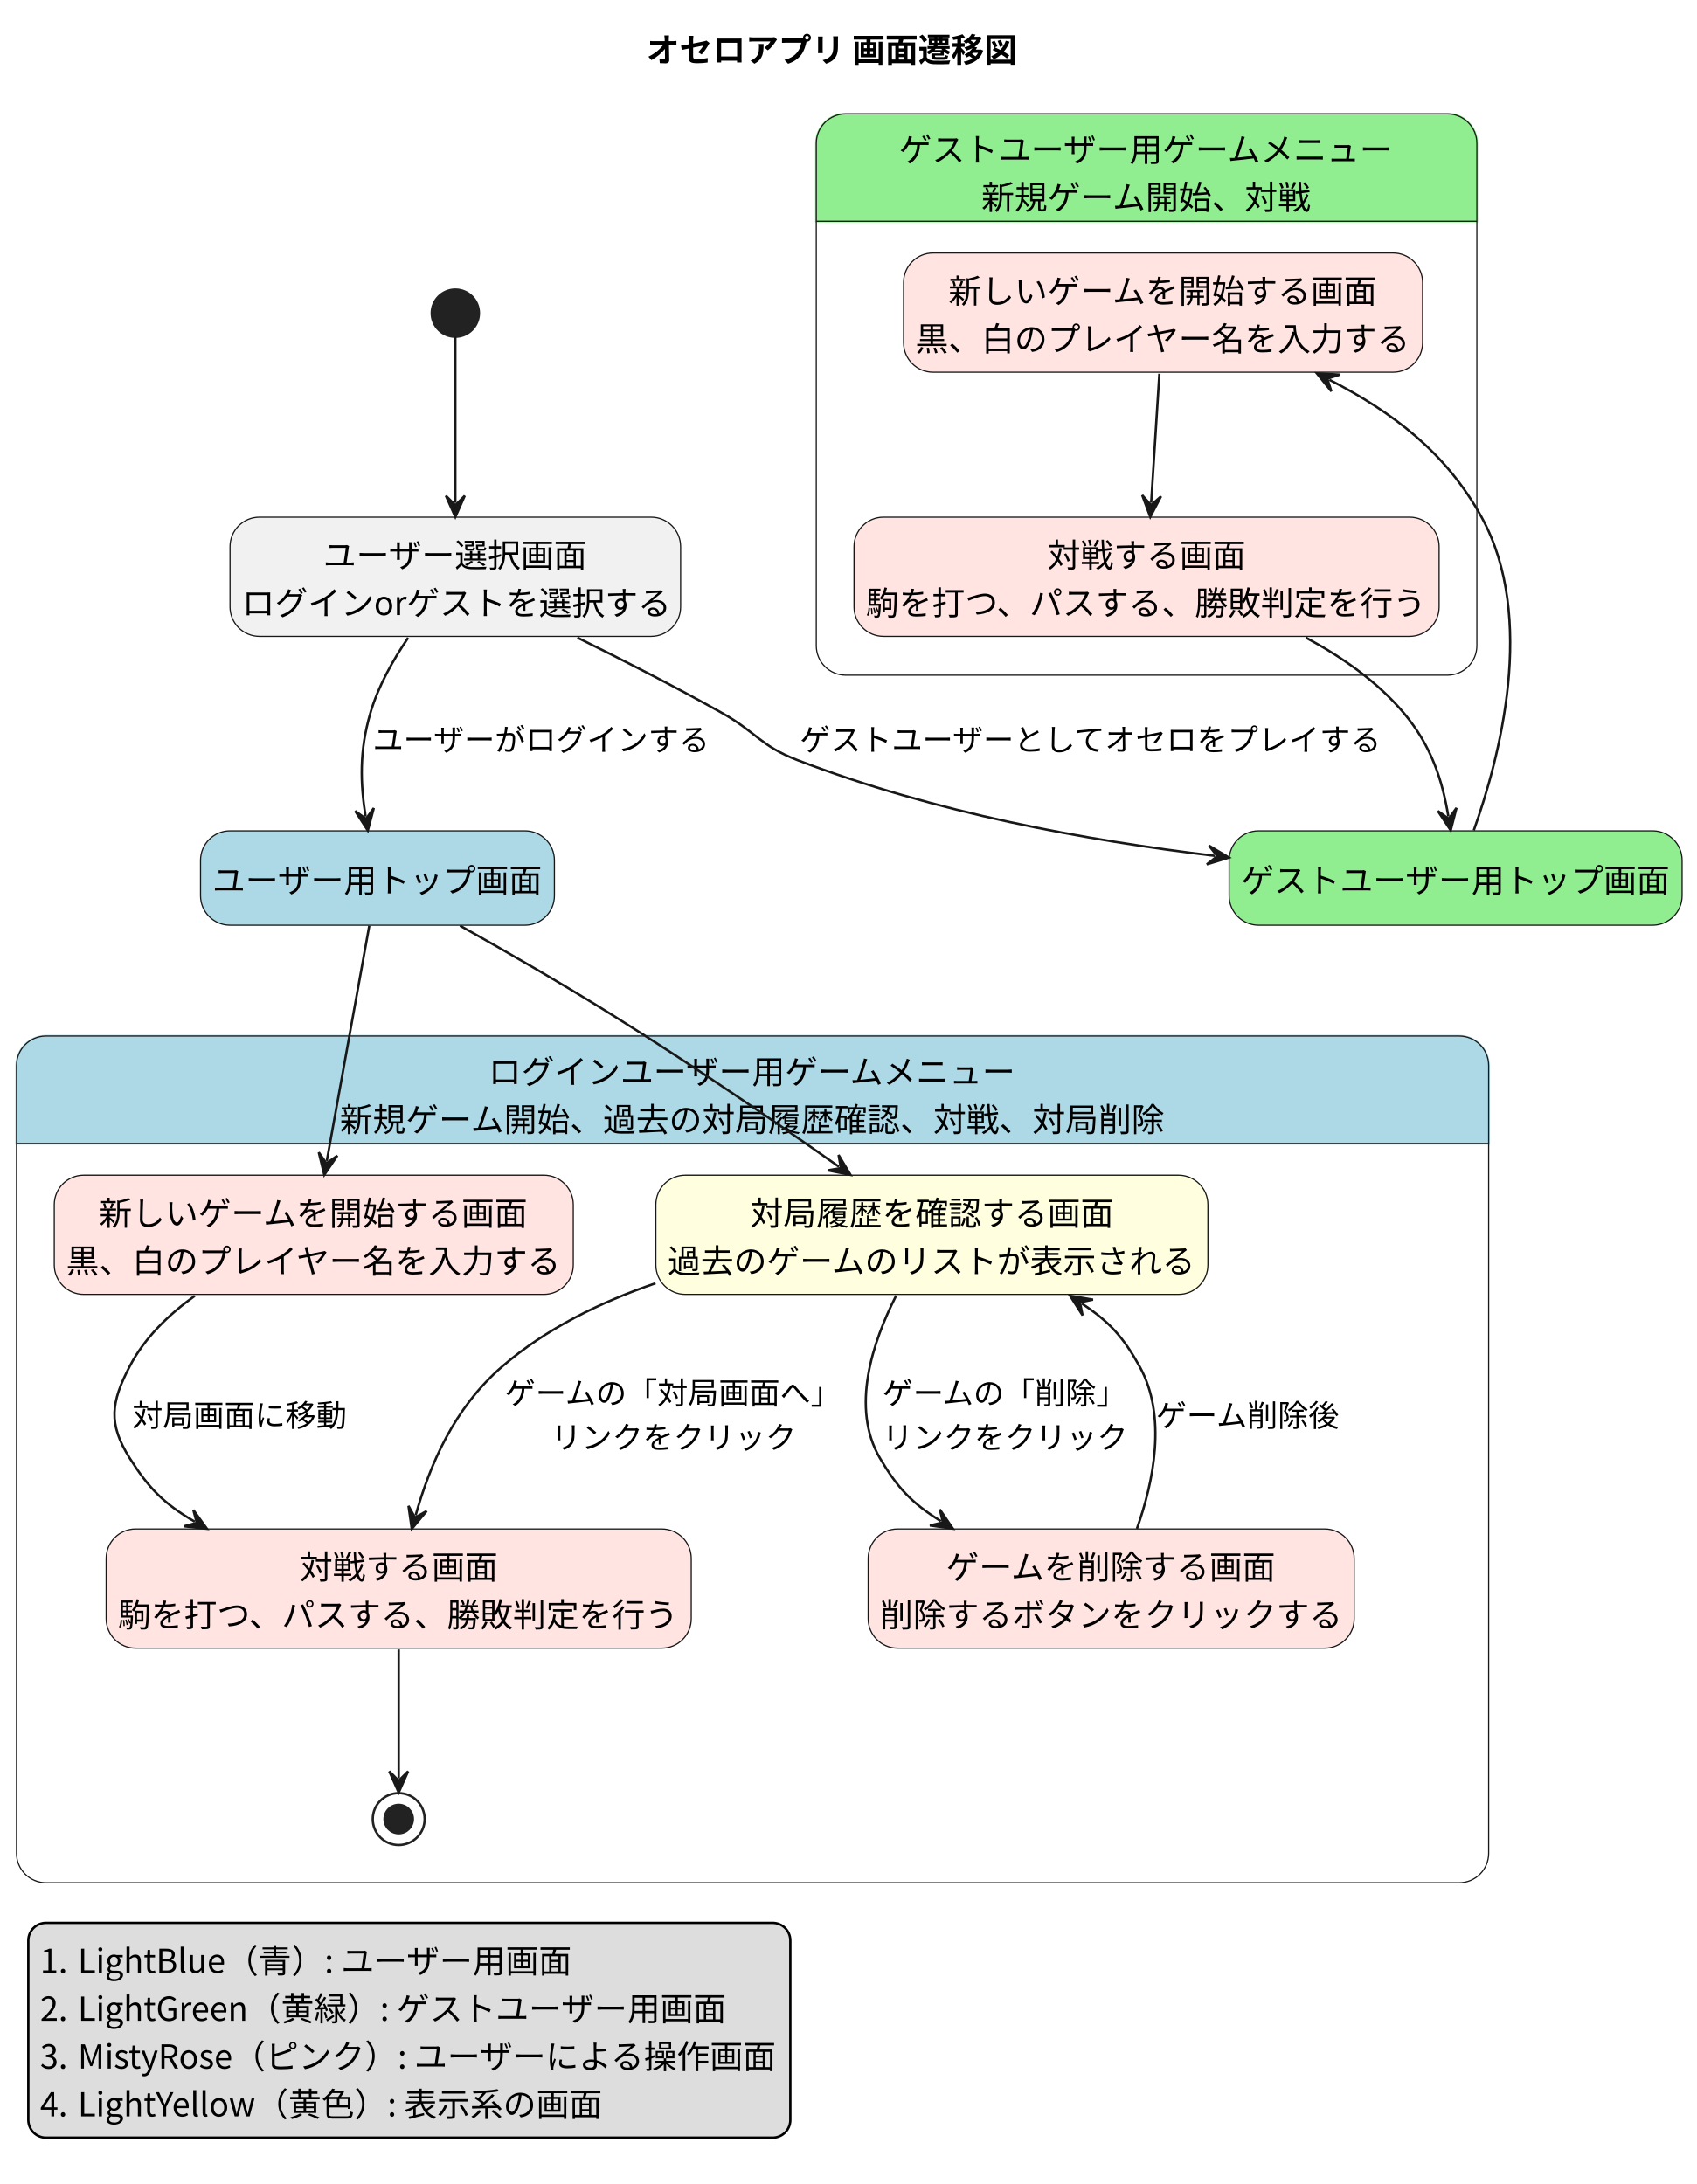
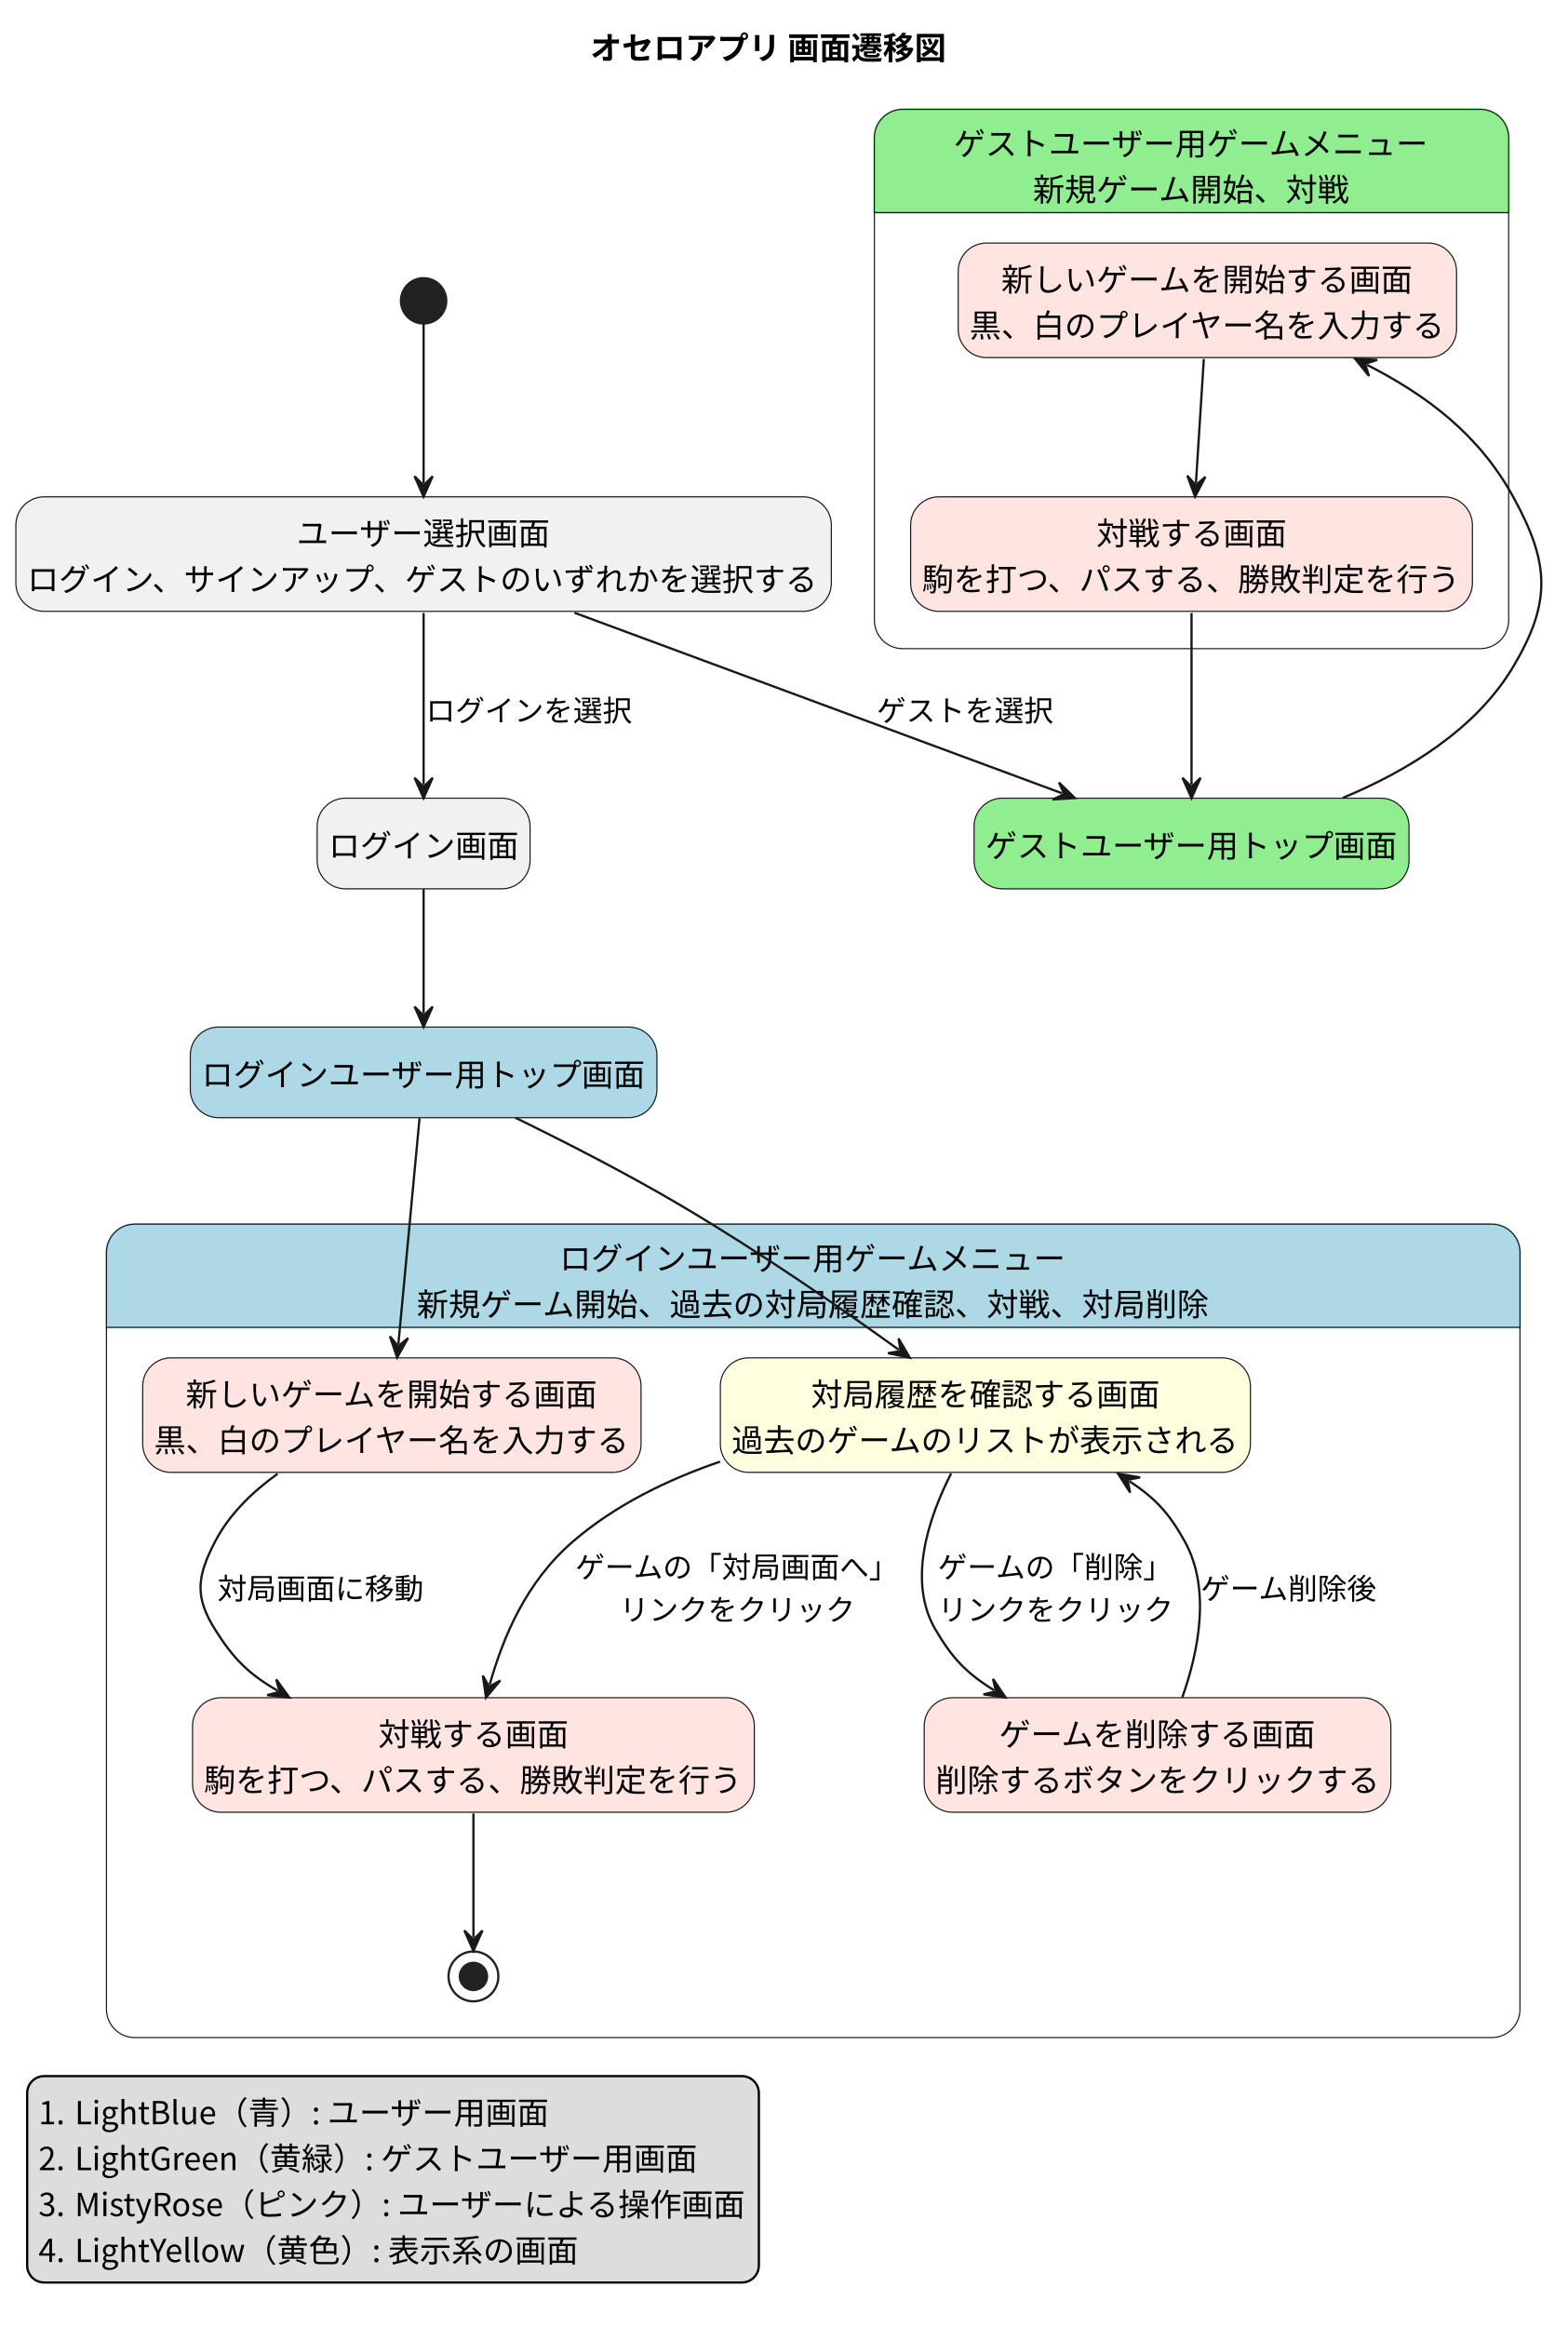
- <svg xmlns="http://www.w3.org/2000/svg" contentStyleType="text/css" height="926px" preserveAspectRatio="none" style="width:719px;height:926px;background:#FFFFFF;" version="1.1" viewBox="0 0 719 926" width="719px" zoomAndPan="magnify">
+ <svg xmlns="http://www.w3.org/2000/svg" contentStyleType="text/css" height="1027px" preserveAspectRatio="none" style="width:692px;height:1027px;background:#FFFFFF;" version="1.1" viewBox="0 0 692 1027" width="692px" zoomAndPan="magnify">
  <defs />
  <g>
-     <text fill="#000000" font-family="Noto Sans CJK JP" font-size="14" font-weight="bold" lengthAdjust="spacing" textLength="157" x="274" y="26.24">オセロアプリ 画面遷移図</text>
+     <text fill="#000000" font-family="Noto Sans CJK JP" font-size="14" font-weight="bold" lengthAdjust="spacing" textLength="157" x="260.525" y="26.24">オセロアプリ 画面遷移図</text>
    <g id="cluster_loginGameMenu">
-       <path d="M19.5,439.272 L618.5,439.272 A12.5,12.5 0 0 1 631,451.772 L631,484.816 L7,484.816 L7,451.772 A12.5,12.5 0 0 1 19.5,439.272 " fill="#ADD8E6" style="stroke:#ADD8E6;stroke-width:1.0;" />
-       <rect fill="none" height="359" rx="12.5" ry="12.5" style="stroke:#181818;stroke-width:0.5;" width="624" x="7" y="439.272" />
-       <line style="stroke:#181818;stroke-width:0.5;" x1="7" x2="631" y1="484.816" y2="484.816" />
-       <text fill="#000000" font-family="Noto Sans CJK JP" font-size="14" lengthAdjust="spacing" textLength="224" x="207" y="459.512">ログインユーザー用ゲームメニュー</text>
-       <text fill="#000000" font-family="Noto Sans CJK JP" font-size="14" lengthAdjust="spacing" textLength="350" x="144" y="479.784">新規ゲーム開始、過去の対局履歴確認、対戦、対局削除</text>
+       <path d="M59.5,540.272 L658.5,540.272 A12.5,12.5 0 0 1 671,552.772 L671,585.816 L47,585.816 L47,552.772 A12.5,12.5 0 0 1 59.5,540.272 " fill="#ADD8E6" style="stroke:#ADD8E6;stroke-width:1.0;" />
+       <rect fill="none" height="359" rx="12.5" ry="12.5" style="stroke:#181818;stroke-width:0.5;" width="624" x="47" y="540.272" />
+       <line style="stroke:#181818;stroke-width:0.5;" x1="47" x2="671" y1="585.816" y2="585.816" />
+       <text fill="#000000" font-family="Noto Sans CJK JP" font-size="14" lengthAdjust="spacing" textLength="224" x="247" y="560.512">ログインユーザー用ゲームメニュー</text>
+       <text fill="#000000" font-family="Noto Sans CJK JP" font-size="14" lengthAdjust="spacing" textLength="350" x="184" y="580.784">新規ゲーム開始、過去の対局履歴確認、対戦、対局削除</text>
    </g>
    <g id="cluster_guestGameMenu">
-       <path d="M358.5,48.272 L613.5,48.272 A12.5,12.5 0 0 1 626,60.772 L626,93.816 L346,93.816 L346,60.772 A12.5,12.5 0 0 1 358.5,48.272 " fill="#90EE90" style="stroke:#90EE90;stroke-width:1.0;" />
-       <rect fill="none" height="238" rx="12.5" ry="12.5" style="stroke:#181818;stroke-width:0.5;" width="280" x="346" y="48.272" />
-       <line style="stroke:#181818;stroke-width:0.5;" x1="346" x2="626" y1="93.816" y2="93.816" />
-       <text fill="#000000" font-family="Noto Sans CJK JP" font-size="14" lengthAdjust="spacing" textLength="210" x="381" y="68.512">ゲストユーザー用ゲームメニュー</text>
-       <text fill="#000000" font-family="Noto Sans CJK JP" font-size="14" lengthAdjust="spacing" textLength="140" x="416" y="88.784">新規ゲーム開始、対戦</text>
+       <path d="M398.5,48.272 L653.5,48.272 A12.5,12.5 0 0 1 666,60.772 L666,93.816 L386,93.816 L386,60.772 A12.5,12.5 0 0 1 398.5,48.272 " fill="#90EE90" style="stroke:#90EE90;stroke-width:1.0;" />
+       <rect fill="none" height="238" rx="12.5" ry="12.5" style="stroke:#181818;stroke-width:0.5;" width="280" x="386" y="48.272" />
+       <line style="stroke:#181818;stroke-width:0.5;" x1="386" x2="666" y1="93.816" y2="93.816" />
+       <text fill="#000000" font-family="Noto Sans CJK JP" font-size="14" lengthAdjust="spacing" textLength="210" x="421" y="68.512">ゲストユーザー用ゲームメニュー</text>
+       <text fill="#000000" font-family="Noto Sans CJK JP" font-size="14" lengthAdjust="spacing" textLength="140" x="456" y="88.784">新規ゲーム開始、対戦</text>
    </g>
-     <rect fill="#FFE4E1" height="50.544" rx="12.5" ry="12.5" style="stroke:#181818;stroke-width:0.5;" width="220" x="23" y="498.272" />
-     <text fill="#000000" font-family="Noto Sans CJK JP" font-size="14" lengthAdjust="spacing" textLength="182" x="42" y="519.512">新しいゲームを開始する画面</text>
-     <text fill="#000000" font-family="Noto Sans CJK JP" font-size="14" lengthAdjust="spacing" textLength="210" x="28" y="539.784">黒、白のプレイヤー名を入力する</text>
-     <rect fill="#FFE4E1" height="50.544" rx="12.5" ry="12.5" style="stroke:#181818;stroke-width:0.5;" width="248" x="45" y="648.272" />
-     <text fill="#000000" font-family="Noto Sans CJK JP" font-size="14" lengthAdjust="spacing" textLength="84" x="127" y="669.512">対戦する画面</text>
-     <text fill="#000000" font-family="Noto Sans CJK JP" font-size="14" lengthAdjust="spacing" textLength="238" x="50" y="689.784">駒を打つ、パスする、勝敗判定を行う</text>
-     <rect fill="#FFFFE0" height="50.544" rx="12.5" ry="12.5" style="stroke:#181818;stroke-width:0.5;" width="234" x="278" y="498.272" />
-     <text fill="#000000" font-family="Noto Sans CJK JP" font-size="14" lengthAdjust="spacing" textLength="154" x="318" y="519.512">対局履歴を確認する画面</text>
-     <text fill="#000000" font-family="Noto Sans CJK JP" font-size="14" lengthAdjust="spacing" textLength="224" x="283" y="539.784">過去のゲームのリストが表示される</text>
-     <rect fill="#FFE4E1" height="50.544" rx="12.5" ry="12.5" style="stroke:#181818;stroke-width:0.5;" width="206" x="368" y="648.272" />
-     <text fill="#000000" font-family="Noto Sans CJK JP" font-size="14" lengthAdjust="spacing" textLength="140" x="401" y="669.512">ゲームを削除する画面</text>
-     <text fill="#000000" font-family="Noto Sans CJK JP" font-size="14" lengthAdjust="spacing" textLength="196" x="373" y="689.784">削除するボタンをクリックする</text>
-     <ellipse cx="169" cy="771.272" fill="none" rx="11" ry="11" style="stroke:#222222;stroke-width:1.0;" />
-     <ellipse cx="169" cy="771.272" fill="#222222" rx="6" ry="6" style="stroke:#222222;stroke-width:1.0;" />
-     <rect fill="#FFE4E1" height="50.544" rx="12.5" ry="12.5" style="stroke:#181818;stroke-width:0.5;" width="220" x="383" y="107.272" />
-     <text fill="#000000" font-family="Noto Sans CJK JP" font-size="14" lengthAdjust="spacing" textLength="182" x="402" y="128.512">新しいゲームを開始する画面</text>
-     <text fill="#000000" font-family="Noto Sans CJK JP" font-size="14" lengthAdjust="spacing" textLength="210" x="388" y="148.784">黒、白のプレイヤー名を入力する</text>
-     <rect fill="#FFE4E1" height="50.544" rx="12.5" ry="12.5" style="stroke:#181818;stroke-width:0.5;" width="248" x="362" y="219.272" />
-     <text fill="#000000" font-family="Noto Sans CJK JP" font-size="14" lengthAdjust="spacing" textLength="84" x="444" y="240.512">対戦する画面</text>
-     <text fill="#000000" font-family="Noto Sans CJK JP" font-size="14" lengthAdjust="spacing" textLength="238" x="367" y="260.784">駒を打つ、パスする、勝敗判定を行う</text>
-     <ellipse cx="193" cy="132.772" fill="#222222" rx="10" ry="10" style="stroke:#222222;stroke-width:1.0;" />
-     <rect fill="#F1F1F1" height="50.544" rx="12.5" ry="12.5" style="stroke:#181818;stroke-width:0.5;" width="191" x="97.5" y="219.272" />
-     <text fill="#000000" font-family="Noto Sans CJK JP" font-size="14" lengthAdjust="spacing" textLength="112" x="137" y="240.512">ユーザー選択画面</text>
-     <text fill="#000000" font-family="Noto Sans CJK JP" font-size="14" lengthAdjust="spacing" textLength="181" x="102.5" y="260.784">ログインorゲストを選択する</text>
-     <rect fill="#ADD8E6" height="40" rx="12.5" ry="12.5" style="stroke:#181818;stroke-width:0.5;" width="150" x="85" y="352.272" />
-     <text fill="#000000" font-family="Noto Sans CJK JP" font-size="14" lengthAdjust="spacing" textLength="140" x="90" y="378.376">ユーザー用トップ画面</text>
-     <rect fill="#90EE90" height="40" rx="12.5" ry="12.5" style="stroke:#181818;stroke-width:0.5;" width="192" x="521" y="352.272" />
-     <text fill="#000000" font-family="Noto Sans CJK JP" font-size="14" lengthAdjust="spacing" textLength="182" x="526" y="378.376">ゲストユーザー用トップ画面</text>
+     <rect fill="#FFE4E1" height="50.544" rx="12.5" ry="12.5" style="stroke:#181818;stroke-width:0.5;" width="220" x="63" y="599.272" />
+     <text fill="#000000" font-family="Noto Sans CJK JP" font-size="14" lengthAdjust="spacing" textLength="182" x="82" y="620.512">新しいゲームを開始する画面</text>
+     <text fill="#000000" font-family="Noto Sans CJK JP" font-size="14" lengthAdjust="spacing" textLength="210" x="68" y="640.784">黒、白のプレイヤー名を入力する</text>
+     <rect fill="#FFE4E1" height="50.544" rx="12.5" ry="12.5" style="stroke:#181818;stroke-width:0.5;" width="248" x="85" y="749.272" />
+     <text fill="#000000" font-family="Noto Sans CJK JP" font-size="14" lengthAdjust="spacing" textLength="84" x="167" y="770.512">対戦する画面</text>
+     <text fill="#000000" font-family="Noto Sans CJK JP" font-size="14" lengthAdjust="spacing" textLength="238" x="90" y="790.784">駒を打つ、パスする、勝敗判定を行う</text>
+     <rect fill="#FFFFE0" height="50.544" rx="12.5" ry="12.5" style="stroke:#181818;stroke-width:0.5;" width="234" x="318" y="599.272" />
+     <text fill="#000000" font-family="Noto Sans CJK JP" font-size="14" lengthAdjust="spacing" textLength="154" x="358" y="620.512">対局履歴を確認する画面</text>
+     <text fill="#000000" font-family="Noto Sans CJK JP" font-size="14" lengthAdjust="spacing" textLength="224" x="323" y="640.784">過去のゲームのリストが表示される</text>
+     <rect fill="#FFE4E1" height="50.544" rx="12.5" ry="12.5" style="stroke:#181818;stroke-width:0.5;" width="206" x="408" y="749.272" />
+     <text fill="#000000" font-family="Noto Sans CJK JP" font-size="14" lengthAdjust="spacing" textLength="140" x="441" y="770.512">ゲームを削除する画面</text>
+     <text fill="#000000" font-family="Noto Sans CJK JP" font-size="14" lengthAdjust="spacing" textLength="196" x="413" y="790.784">削除するボタンをクリックする</text>
+     <ellipse cx="209" cy="872.272" fill="none" rx="11" ry="11" style="stroke:#222222;stroke-width:1.0;" />
+     <ellipse cx="209" cy="872.272" fill="#222222" rx="6" ry="6" style="stroke:#222222;stroke-width:1.0;" />
+     <rect fill="#FFE4E1" height="50.544" rx="12.5" ry="12.5" style="stroke:#181818;stroke-width:0.5;" width="220" x="423" y="107.272" />
+     <text fill="#000000" font-family="Noto Sans CJK JP" font-size="14" lengthAdjust="spacing" textLength="182" x="442" y="128.512">新しいゲームを開始する画面</text>
+     <text fill="#000000" font-family="Noto Sans CJK JP" font-size="14" lengthAdjust="spacing" textLength="210" x="428" y="148.784">黒、白のプレイヤー名を入力する</text>
+     <rect fill="#FFE4E1" height="50.544" rx="12.5" ry="12.5" style="stroke:#181818;stroke-width:0.5;" width="248" x="402" y="219.272" />
+     <text fill="#000000" font-family="Noto Sans CJK JP" font-size="14" lengthAdjust="spacing" textLength="84" x="484" y="240.512">対戦する画面</text>
+     <text fill="#000000" font-family="Noto Sans CJK JP" font-size="14" lengthAdjust="spacing" textLength="238" x="407" y="260.784">駒を打つ、パスする、勝敗判定を行う</text>
+     <ellipse cx="187" cy="132.772" fill="#222222" rx="10" ry="10" style="stroke:#222222;stroke-width:1.0;" />
+     <rect fill="#F1F1F1" height="50.544" rx="12.5" ry="12.5" style="stroke:#181818;stroke-width:0.5;" width="360" x="7" y="219.272" />
+     <text fill="#000000" font-family="Noto Sans CJK JP" font-size="14" lengthAdjust="spacing" textLength="112" x="131" y="240.512">ユーザー選択画面</text>
+     <text fill="#000000" font-family="Noto Sans CJK JP" font-size="14" lengthAdjust="spacing" textLength="350" x="12" y="260.784">ログイン、サインアップ、ゲストのいずれかを選択する</text>
+     <rect fill="#F1F1F1" height="40" rx="12.5" ry="12.5" style="stroke:#181818;stroke-width:0.5;" width="94" x="140" y="352.272" />
+     <text fill="#000000" font-family="Noto Sans CJK JP" font-size="14" lengthAdjust="spacing" textLength="84" x="145" y="378.376">ログイン画面</text>
+     <rect fill="#ADD8E6" height="40" rx="12.5" ry="12.5" style="stroke:#181818;stroke-width:0.5;" width="206" x="84" y="453.272" />
+     <text fill="#000000" font-family="Noto Sans CJK JP" font-size="14" lengthAdjust="spacing" textLength="196" x="89" y="479.376">ログインユーザー用トップ画面</text>
+     <rect fill="#90EE90" height="40" rx="12.5" ry="12.5" style="stroke:#181818;stroke-width:0.5;" width="192" x="430" y="352.272" />
+     <text fill="#000000" font-family="Noto Sans CJK JP" font-size="14" lengthAdjust="spacing" textLength="182" x="435" y="378.376">ゲストユーザー用トップ画面</text>
    <g id="link_*start*_notLogin">
-       <path d="M193,142.772 C193,159.292 193,188.982 193,213.192 " fill="none" id="*start*-to-notLogin" style="stroke:#181818;stroke-width:1.0;" />
-       <polygon fill="#181818" points="193,219.192,197,210.192,193,214.192,189,210.192,193,219.192" style="stroke:#181818;stroke-width:1.0;" />
+       <path d="M187,142.772 C187,159.292 187,188.982 187,213.192 " fill="none" id="*start*-to-notLogin" style="stroke:#181818;stroke-width:1.0;" />
+       <polygon fill="#181818" points="187,219.192,191,210.192,187,214.192,183,210.192,187,219.192" style="stroke:#181818;stroke-width:1.0;" />
    </g>
-     <g id="link_notLogin_user">
-       <path d="M173,270.422 C166.58,279.822 160.29,290.992 157,302.272 C152.23,318.622 152.741,332.136 154.971,346.206 " fill="none" id="notLogin-to-user" style="stroke:#181818;stroke-width:1.0;" />
-       <polygon fill="#181818" points="155.91,352.132,158.452,342.617,155.127,347.194,150.55,343.869,155.91,352.132" style="stroke:#181818;stroke-width:1.0;" />
-       <text fill="#000000" font-family="Noto Sans CJK JP" font-size="13" lengthAdjust="spacing" textLength="143" x="158" y="318.352">ユーザーがログインする</text>
+     <g id="link_notLogin_login">
+       <path d="M187,270.562 C187,294.572 187,324.442 187,346.262 " fill="none" id="notLogin-to-login" style="stroke:#181818;stroke-width:1.0;" />
+       <polygon fill="#181818" points="187,352.262,191,343.262,187,347.262,183,343.262,187,352.262" style="stroke:#181818;stroke-width:1.0;" />
+       <text fill="#000000" font-family="Noto Sans CJK JP" font-size="13" lengthAdjust="spacing" textLength="91" x="188" y="318.352">ログインを選択</text>
+     </g>
+     <g id="link_login_user">
+       <path d="M187,392.362 C187,409.892 187,429.732 187,447.242 " fill="none" id="login-to-user" style="stroke:#181818;stroke-width:1.0;" />
+       <polygon fill="#181818" points="187,453.242,191,444.242,187,448.242,183,444.242,187,453.242" style="stroke:#181818;stroke-width:1.0;" />
    </g>
    <g id="link_GameHistory_playGame">
-       <path d="M277.87,544.092 C254.5,552.072 231.49,563.342 213,579.272 C192.2,597.182 182.189,621.31 176.179,642.47 " fill="none" id="GameHistory-to-playGame" style="stroke:#181818;stroke-width:1.0;" />
-       <polygon fill="#181818" points="174.54,648.242,180.847,640.677,175.906,643.432,173.151,638.491,174.54,648.242" style="stroke:#181818;stroke-width:1.0;" />
-       <text fill="#000000" font-family="Noto Sans CJK JP" font-size="13" lengthAdjust="spacing" textLength="143" x="214" y="595.352">ゲームの「対局画面へ」</text>
-       <text fill="#000000" font-family="Noto Sans CJK JP" font-size="13" lengthAdjust="spacing" textLength="104" x="233.5" y="614.176">リンクをクリック</text>
+       <path d="M317.87,645.092 C294.5,653.072 271.49,664.342 253,680.272 C232.2,698.182 222.189,722.31 216.179,743.47 " fill="none" id="GameHistory-to-playGame" style="stroke:#181818;stroke-width:1.0;" />
+       <polygon fill="#181818" points="214.54,749.242,220.847,741.677,215.906,744.432,213.151,739.491,214.54,749.242" style="stroke:#181818;stroke-width:1.0;" />
+       <text fill="#000000" font-family="Noto Sans CJK JP" font-size="13" lengthAdjust="spacing" textLength="143" x="254" y="696.352">ゲームの「対局画面へ」</text>
+       <text fill="#000000" font-family="Noto Sans CJK JP" font-size="13" lengthAdjust="spacing" textLength="104" x="273.5" y="715.176">リンクをクリック</text>
    </g>
    <g id="link_newGame_playGame">
-       <path d="M82.56,549.432 C71.51,557.352 61.26,567.262 55,579.272 C46.99,594.642 45.76,603.612 55,618.272 C62.95,630.892 69.538,637.645 82.538,645.175 " fill="none" id="newGame-to-playGame" style="stroke:#181818;stroke-width:1.0;" />
-       <polygon fill="#181818" points="87.73,648.182,81.947,640.21,83.403,645.676,77.937,647.132,87.73,648.182" style="stroke:#181818;stroke-width:1.0;" />
-       <text fill="#000000" font-family="Noto Sans CJK JP" font-size="13" lengthAdjust="spacing" textLength="91" x="56" y="604.852">対局画面に移動</text>
+       <path d="M122.56,650.432 C111.51,658.352 101.26,668.262 95,680.272 C86.99,695.642 85.76,704.612 95,719.272 C102.95,731.892 109.538,738.645 122.538,746.175 " fill="none" id="newGame-to-playGame" style="stroke:#181818;stroke-width:1.0;" />
+       <polygon fill="#181818" points="127.73,749.182,121.947,741.21,123.403,746.676,117.937,748.132,127.73,749.182" style="stroke:#181818;stroke-width:1.0;" />
+       <text fill="#000000" font-family="Noto Sans CJK JP" font-size="13" lengthAdjust="spacing" textLength="91" x="96" y="705.852">対局画面に移動</text>
    </g>
    <g id="link_GameHistory_deleteGame">
-       <path d="M379.88,549.292 C369.8,569.072 360.49,597.002 373,618.272 C380.3,630.692 386.47,637.321 398.81,644.971 " fill="none" id="GameHistory-to-deleteGame" style="stroke:#181818;stroke-width:1.0;" />
-       <polygon fill="#181818" points="403.91,648.132,398.368,639.99,399.66,645.497,394.153,646.789,403.91,648.132" style="stroke:#181818;stroke-width:1.0;" />
-       <text fill="#000000" font-family="Noto Sans CJK JP" font-size="13" lengthAdjust="spacing" textLength="104" x="374" y="595.352">ゲームの「削除」</text>
-       <text fill="#000000" font-family="Noto Sans CJK JP" font-size="13" lengthAdjust="spacing" textLength="104" x="374" y="614.176">リンクをクリック</text>
+       <path d="M419.88,650.292 C409.8,670.072 400.49,698.002 413,719.272 C420.3,731.692 426.47,738.321 438.81,745.971 " fill="none" id="GameHistory-to-deleteGame" style="stroke:#181818;stroke-width:1.0;" />
+       <polygon fill="#181818" points="443.91,749.132,438.368,740.99,439.66,746.497,434.153,747.789,443.91,749.132" style="stroke:#181818;stroke-width:1.0;" />
+       <text fill="#000000" font-family="Noto Sans CJK JP" font-size="13" lengthAdjust="spacing" textLength="104" x="414" y="696.352">ゲームの「削除」</text>
+       <text fill="#000000" font-family="Noto Sans CJK JP" font-size="13" lengthAdjust="spacing" textLength="104" x="414" y="715.176">リンクをクリック</text>
    </g>
    <g id="link_deleteGame_GameHistory">
-       <path d="M481.9,648.192 C488.93,628.372 494.79,600.432 483,579.272 C476.18,567.022 470.357,560.487 458.587,552.717 " fill="none" id="deleteGame-to-GameHistory" style="stroke:#181818;stroke-width:1.0;" />
-       <polygon fill="#181818" points="453.58,549.412,458.887,557.708,457.753,552.167,463.295,551.032,453.58,549.412" style="stroke:#181818;stroke-width:1.0;" />
-       <text fill="#000000" font-family="Noto Sans CJK JP" font-size="13" lengthAdjust="spacing" textLength="91" x="490" y="604.852">　ゲーム削除後</text>
+       <path d="M521.9,749.192 C528.93,729.372 534.79,701.432 523,680.272 C516.18,668.022 510.357,661.487 498.587,653.717 " fill="none" id="deleteGame-to-GameHistory" style="stroke:#181818;stroke-width:1.0;" />
+       <polygon fill="#181818" points="493.58,650.412,498.887,658.708,497.753,653.167,503.295,652.032,493.58,650.412" style="stroke:#181818;stroke-width:1.0;" />
+       <text fill="#000000" font-family="Noto Sans CJK JP" font-size="13" lengthAdjust="spacing" textLength="91" x="530" y="705.852">　ゲーム削除後</text>
    </g>
    <g id="link_playGame_*end*loginGameMenu">
-       <path d="M169,699.362 C169,719.042 169,739.632 169,754.012 " fill="none" id="playGame-to-*end*loginGameMenu" style="stroke:#181818;stroke-width:1.0;" />
-       <polygon fill="#181818" points="169,760.012,173,751.012,169,755.012,165,751.012,169,760.012" style="stroke:#181818;stroke-width:1.0;" />
+       <path d="M209,800.362 C209,820.042 209,840.632 209,855.012 " fill="none" id="playGame-to-*end*loginGameMenu" style="stroke:#181818;stroke-width:1.0;" />
+       <polygon fill="#181818" points="209,861.012,213,852.012,209,856.012,205,852.012,209,861.012" style="stroke:#181818;stroke-width:1.0;" />
    </g>
    <g id="link_user_newGame">
-       <path d="M156.53,392.512 C151.65,419.482 143.855,462.637 138.515,492.237 " fill="none" id="user-to-newGame" style="stroke:#181818;stroke-width:1.0;" />
-       <polygon fill="#181818" points="137.45,498.142,142.984,489.995,138.338,493.221,135.111,488.575,137.45,498.142" style="stroke:#181818;stroke-width:1.0;" />
+       <path d="M185.2,493.512 C182.67,520.482 178.639,563.568 175.869,593.168 " fill="none" id="user-to-newGame" style="stroke:#181818;stroke-width:1.0;" />
+       <polygon fill="#181818" points="175.31,599.142,180.131,590.554,175.776,594.164,172.166,589.808,175.31,599.142" style="stroke:#181818;stroke-width:1.0;" />
    </g>
    <g id="link_user_GameHistory">
-       <path d="M194.99,392.482 C214.61,403.472 239.42,417.732 261,431.272 C295.48,452.902 328.825,475.806 355.605,494.676 " fill="none" id="user-to-GameHistory" style="stroke:#181818;stroke-width:1.0;" />
-       <polygon fill="#181818" points="360.51,498.132,355.457,489.678,356.423,495.252,350.849,496.218,360.51,498.132" style="stroke:#181818;stroke-width:1.0;" />
+       <path d="M227.51,493.302 C249.6,504.072 277.21,518.182 301,532.272 C336.38,553.232 370.119,576.548 396.769,595.718 " fill="none" id="user-to-GameHistory" style="stroke:#181818;stroke-width:1.0;" />
+       <polygon fill="#181818" points="401.64,599.222,396.67,590.719,397.581,596.302,391.998,597.214,401.64,599.222" style="stroke:#181818;stroke-width:1.0;" />
    </g>
    <g id="link_notLogin_guestUserTop">
-       <path d="M244.73,270.352 C264.15,279.912 286.3,291.222 306,302.272 C320.63,310.472 322.34,316.262 338,322.272 C396.54,344.722 460.023,356.253 514.973,362.883 " fill="none" id="notLogin-to-guestUserTop" style="stroke:#181818;stroke-width:1.0;" />
-       <polygon fill="#181818" points="520.93,363.602,512.474,358.553,515.966,363.003,511.516,366.495,520.93,363.602" style="stroke:#181818;stroke-width:1.0;" />
-       <text fill="#000000" font-family="Noto Sans CJK JP" font-size="13" lengthAdjust="spacing" textLength="247" x="339" y="318.352">ゲストユーザーとしてオセロをプレイする</text>
+       <path d="M253.57,270.422 C318.36,294.402 409.813,328.259 468.893,350.129 " fill="none" id="notLogin-to-guestUserTop" style="stroke:#181818;stroke-width:1.0;" />
+       <polygon fill="#181818" points="474.52,352.212,467.468,345.336,469.831,350.476,464.691,352.839,474.52,352.212" style="stroke:#181818;stroke-width:1.0;" />
+       <text fill="#000000" font-family="Noto Sans CJK JP" font-size="13" lengthAdjust="spacing" textLength="78" x="387" y="318.352">ゲストを選択</text>
    </g>
    <g id="link_newGuestGame_playGuestGame">
-       <path d="M491.43,158.462 C490.28,176.572 489.1,195.084 487.95,213.184 " fill="none" id="newGuestGame-to-playGuestGame" style="stroke:#181818;stroke-width:1.0;" />
-       <polygon fill="#181818" points="487.57,219.172,492.133,210.444,487.887,214.182,484.149,209.936,487.57,219.172" style="stroke:#181818;stroke-width:1.0;" />
+       <path d="M531.43,158.462 C530.28,176.572 529.1,195.084 527.95,213.184 " fill="none" id="newGuestGame-to-playGuestGame" style="stroke:#181818;stroke-width:1.0;" />
+       <polygon fill="#181818" points="527.57,219.172,532.133,210.444,527.887,214.182,524.149,209.936,527.57,219.172" style="stroke:#181818;stroke-width:1.0;" />
    </g>
    <g id="link_guestUserTop_newGuestGame">
-       <path d="M624.69,352.082 C635.52,321.782 651.47,261.922 628,219.272 C612.88,191.812 590.151,174.666 563.501,161.026 " fill="none" id="guestUserTop-to-newGuestGame" style="stroke:#181818;stroke-width:1.0;" />
-       <polygon fill="#181818" points="558.16,158.292,564.349,165.953,562.611,160.57,567.994,158.832,558.16,158.292" style="stroke:#181818;stroke-width:1.0;" />
+       <path d="M592.77,352.142 C621.17,340.332 651.5,321.982 668,294.272 C685.05,265.632 684.07,248.472 668,219.272 C652.88,191.812 630.151,174.666 603.501,161.026 " fill="none" id="guestUserTop-to-newGuestGame" style="stroke:#181818;stroke-width:1.0;" />
+       <polygon fill="#181818" points="598.16,158.292,604.349,165.953,602.611,160.57,607.994,158.832,598.16,158.292" style="stroke:#181818;stroke-width:1.0;" />
    </g>
    <g id="link_playGuestGame_guestUserTop">
-       <path d="M553.56,270.382 C568.87,278.572 583.87,289.072 595,302.272 C606.92,316.402 611.412,331.134 613.922,346.164 " fill="none" id="playGuestGame-to-guestUserTop" style="stroke:#181818;stroke-width:1.0;" />
-       <polygon fill="#181818" points="614.91,352.082,617.373,342.546,614.086,347.15,609.482,343.864,614.91,352.082" style="stroke:#181818;stroke-width:1.0;" />
+       <path d="M526,270.562 C526,294.572 526,324.442 526,346.262 " fill="none" id="playGuestGame-to-guestUserTop" style="stroke:#181818;stroke-width:1.0;" />
+       <polygon fill="#181818" points="526,352.262,530,343.262,526,347.262,522,343.262,526,352.262" style="stroke:#181818;stroke-width:1.0;" />
    </g>
-     <rect fill="#DDDDDD" height="91.088" id="_legend" rx="7.5" ry="7.5" style="stroke:#000000;stroke-width:1.0;" width="323" x="12" y="815.272" />
-     <text fill="#000000" font-family="Noto Sans CJK JP" font-size="14" lengthAdjust="spacing" textLength="12" x="17" y="836.512">1.</text>
-     <text fill="#000000" font-family="Noto Sans CJK JP" font-size="14" lengthAdjust="spacing" textLength="211" x="33" y="836.512">LightBlue（青）: ユーザー用画面</text>
-     <text fill="#000000" font-family="Noto Sans CJK JP" font-size="14" lengthAdjust="spacing" textLength="12" x="17" y="856.784">2.</text>
-     <text fill="#000000" font-family="Noto Sans CJK JP" font-size="14" lengthAdjust="spacing" textLength="277" x="33" y="856.784">LightGreen（黄緑）: ゲストユーザー用画面</text>
-     <text fill="#000000" font-family="Noto Sans CJK JP" font-size="14" lengthAdjust="spacing" textLength="12" x="17" y="877.056">3.</text>
-     <text fill="#000000" font-family="Noto Sans CJK JP" font-size="14" lengthAdjust="spacing" textLength="297" x="33" y="877.056">MistyRose（ピンク）: ユーザーによる操作画面</text>
-     <text fill="#000000" font-family="Noto Sans CJK JP" font-size="14" lengthAdjust="spacing" textLength="12" x="17" y="897.328">4.</text>
-     <text fill="#000000" font-family="Noto Sans CJK JP" font-size="14" lengthAdjust="spacing" textLength="223" x="33" y="897.328">LightYellow（黄色）: 表示系の画面</text>
+     <rect fill="#DDDDDD" height="91.088" id="_legend" rx="7.5" ry="7.5" style="stroke:#000000;stroke-width:1.0;" width="323" x="12" y="916.272" />
+     <text fill="#000000" font-family="Noto Sans CJK JP" font-size="14" lengthAdjust="spacing" textLength="12" x="17" y="937.512">1.</text>
+     <text fill="#000000" font-family="Noto Sans CJK JP" font-size="14" lengthAdjust="spacing" textLength="211" x="33" y="937.512">LightBlue（青）: ユーザー用画面</text>
+     <text fill="#000000" font-family="Noto Sans CJK JP" font-size="14" lengthAdjust="spacing" textLength="12" x="17" y="957.784">2.</text>
+     <text fill="#000000" font-family="Noto Sans CJK JP" font-size="14" lengthAdjust="spacing" textLength="277" x="33" y="957.784">LightGreen（黄緑）: ゲストユーザー用画面</text>
+     <text fill="#000000" font-family="Noto Sans CJK JP" font-size="14" lengthAdjust="spacing" textLength="12" x="17" y="978.056">3.</text>
+     <text fill="#000000" font-family="Noto Sans CJK JP" font-size="14" lengthAdjust="spacing" textLength="297" x="33" y="978.056">MistyRose（ピンク）: ユーザーによる操作画面</text>
+     <text fill="#000000" font-family="Noto Sans CJK JP" font-size="14" lengthAdjust="spacing" textLength="12" x="17" y="998.328">4.</text>
+     <text fill="#000000" font-family="Noto Sans CJK JP" font-size="14" lengthAdjust="spacing" textLength="223" x="33" y="998.328">LightYellow（黄色）: 表示系の画面</text>
  </g>
</svg>
